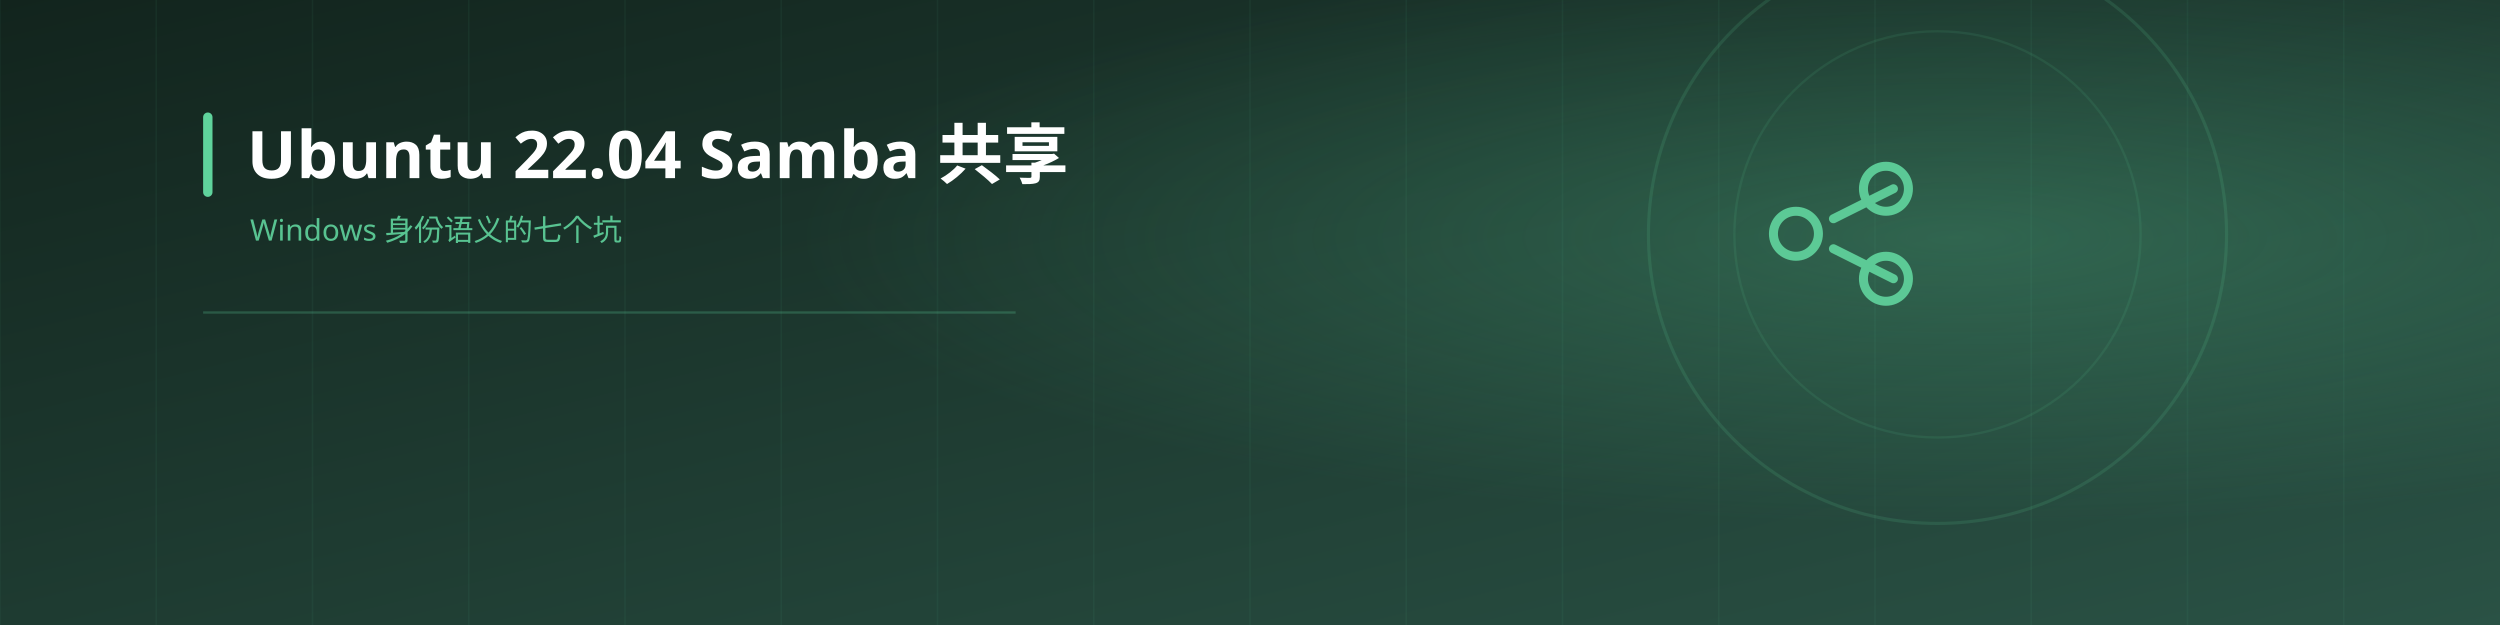
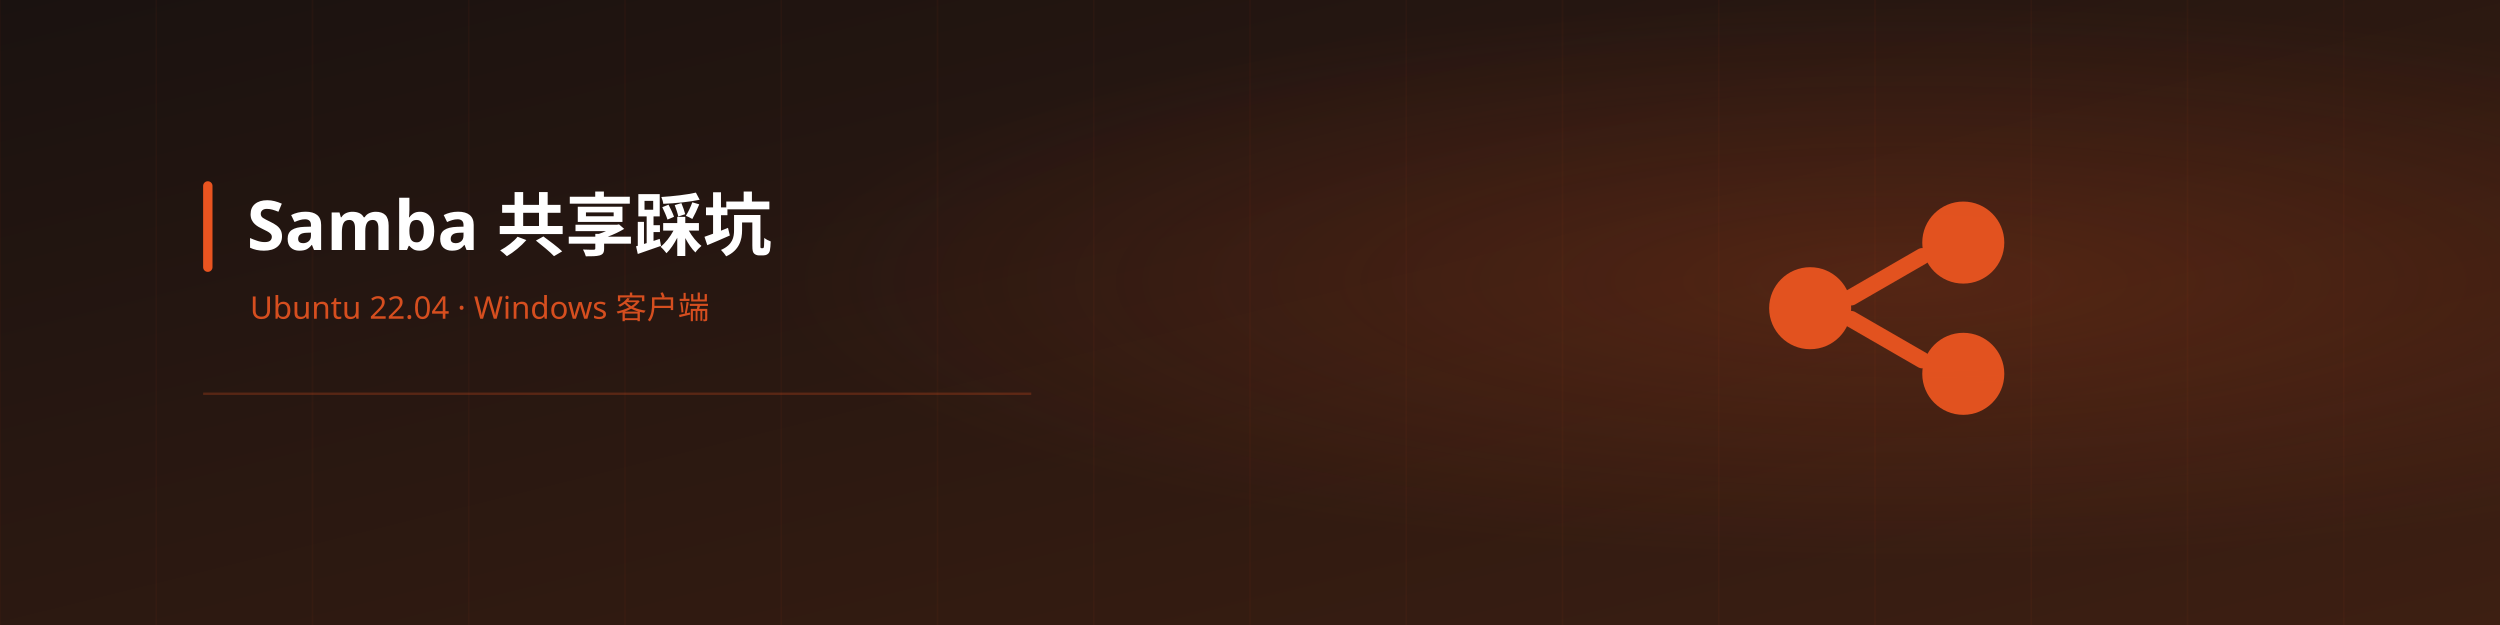
<svg xmlns="http://www.w3.org/2000/svg" width="1600" height="400" viewBox="0 0 1600 400" font-family="Microsoft YaHei, PingFang SC, sans-serif">
  <defs>
    <linearGradient id="bg" x1="0" y1="0" x2="1" y2="1">
-       <stop offset="0%" stop-color="#12241d" />
-       <stop offset="100%" stop-color="#2a5245" />
+       <stop offset="0%" stop-color="#1a1210" />
+       <stop offset="100%" stop-color="#3d1f12" />
    </linearGradient>
-     <radialGradient id="glow" cx="78%" cy="38%" r="46%">
-       <stop offset="0%" stop-color="#5fd39c" stop-opacity="0.26" />
-       <stop offset="100%" stop-color="#5fd39c" stop-opacity="0" />
+     <radialGradient id="glow" cx="76%" cy="45%" r="45%">
+       <stop offset="0%" stop-color="#e95420" stop-opacity="0.20" />
+       <stop offset="100%" stop-color="#e95420" stop-opacity="0" />
    </radialGradient>
  </defs>
  <rect width="1600" height="400" fill="url(#bg)" />
  <rect width="1600" height="400" fill="url(#glow)" />
-   <g stroke="#5fd39c" stroke-opacity="0.06" stroke-width="1">
+   <g stroke="#e95420" stroke-opacity="0.045" stroke-width="1">
    <line x1="0" y1="0" x2="0" y2="400" />
    <line x1="100" y1="0" x2="100" y2="400" />
    <line x1="200" y1="0" x2="200" y2="400" />
    <line x1="300" y1="0" x2="300" y2="400" />
    <line x1="400" y1="0" x2="400" y2="400" />
    <line x1="500" y1="0" x2="500" y2="400" />
    <line x1="600" y1="0" x2="600" y2="400" />
    <line x1="700" y1="0" x2="700" y2="400" />
    <line x1="800" y1="0" x2="800" y2="400" />
    <line x1="900" y1="0" x2="900" y2="400" />
    <line x1="1000" y1="0" x2="1000" y2="400" />
    <line x1="1100" y1="0" x2="1100" y2="400" />
    <line x1="1200" y1="0" x2="1200" y2="400" />
    <line x1="1300" y1="0" x2="1300" y2="400" />
    <line x1="1400" y1="0" x2="1400" y2="400" />
    <line x1="1500" y1="0" x2="1500" y2="400" />
  </g>
-   <circle cx="1240" cy="150" r="185" fill="none" stroke="#5fd39c" stroke-opacity="0.14" stroke-width="2" />
-   <circle cx="1240" cy="150" r="130" fill="none" stroke="#5fd39c" stroke-opacity="0.10" stroke-width="1.5" />
-   <g transform="translate(1135, 92) scale(2.4)" fill="none" stroke="#5fd39c" stroke-width="2.4" stroke-linecap="round" stroke-linejoin="round" opacity="0.92">
-     <path d="M16 20 L32 12 M16 28 L32 36 M12 24 A6 6 0 1 0 12 24.01 M36 12 A6 6 0 1 0 36 12.01 M36 36 A6 6 0 1 0 36 36.01" />
+   <g transform="translate(1120.00,108.00) scale(1.75)" opacity="0.95">
+     <g fill="#e95420">
+       <path d="M22 36 A15 15 0 1 0 22 66 A15 15 0 1 0 22 36 Z" />
+       <path d="M78 12 A15 15 0 1 0 78 42 A15 15 0 1 0 78 12 Z" />
+       <path d="M78 60 A15 15 0 1 0 78 90 A15 15 0 1 0 78 60 Z" />
+     </g>
+     <g fill="none" stroke="#e95420" stroke-width="6" stroke-linecap="round" stroke-linejoin="round">
+       <path d="M37 47 L63 32" />
+       <path d="M37 55 L63 70" />
+     </g>
  </g>
-   <rect x="130" y="72" width="6" height="54" fill="#5fd39c" rx="3" />
-   <text x="158" y="114" font-size="42" font-weight="bold" fill="#ffffff">Ubuntu 22.04 Samba 共享</text>
-   <text x="160" y="154" font-size="19" fill="#5fd39c" opacity="0.9">Windows 身份语义的七个坑</text>
-   <line x1="130" y1="200" x2="650" y2="200" stroke="#5fd39c" stroke-opacity="0.25" stroke-width="1.5" />
+   <rect x="130" y="116" width="6" height="58" fill="#e95420" rx="3" />
+   <text x="158" y="160" font-size="44" font-weight="bold" fill="#ffffff">Samba 共享踩坑</text>
+   <text x="160" y="204" font-size="20" fill="#e95420" opacity="0.9">Ubuntu 22.04 · Windows 客户端</text>
+   <line x1="130" y1="252" x2="660" y2="252" stroke="#e95420" stroke-opacity="0.25" stroke-width="1.5" />
</svg>
